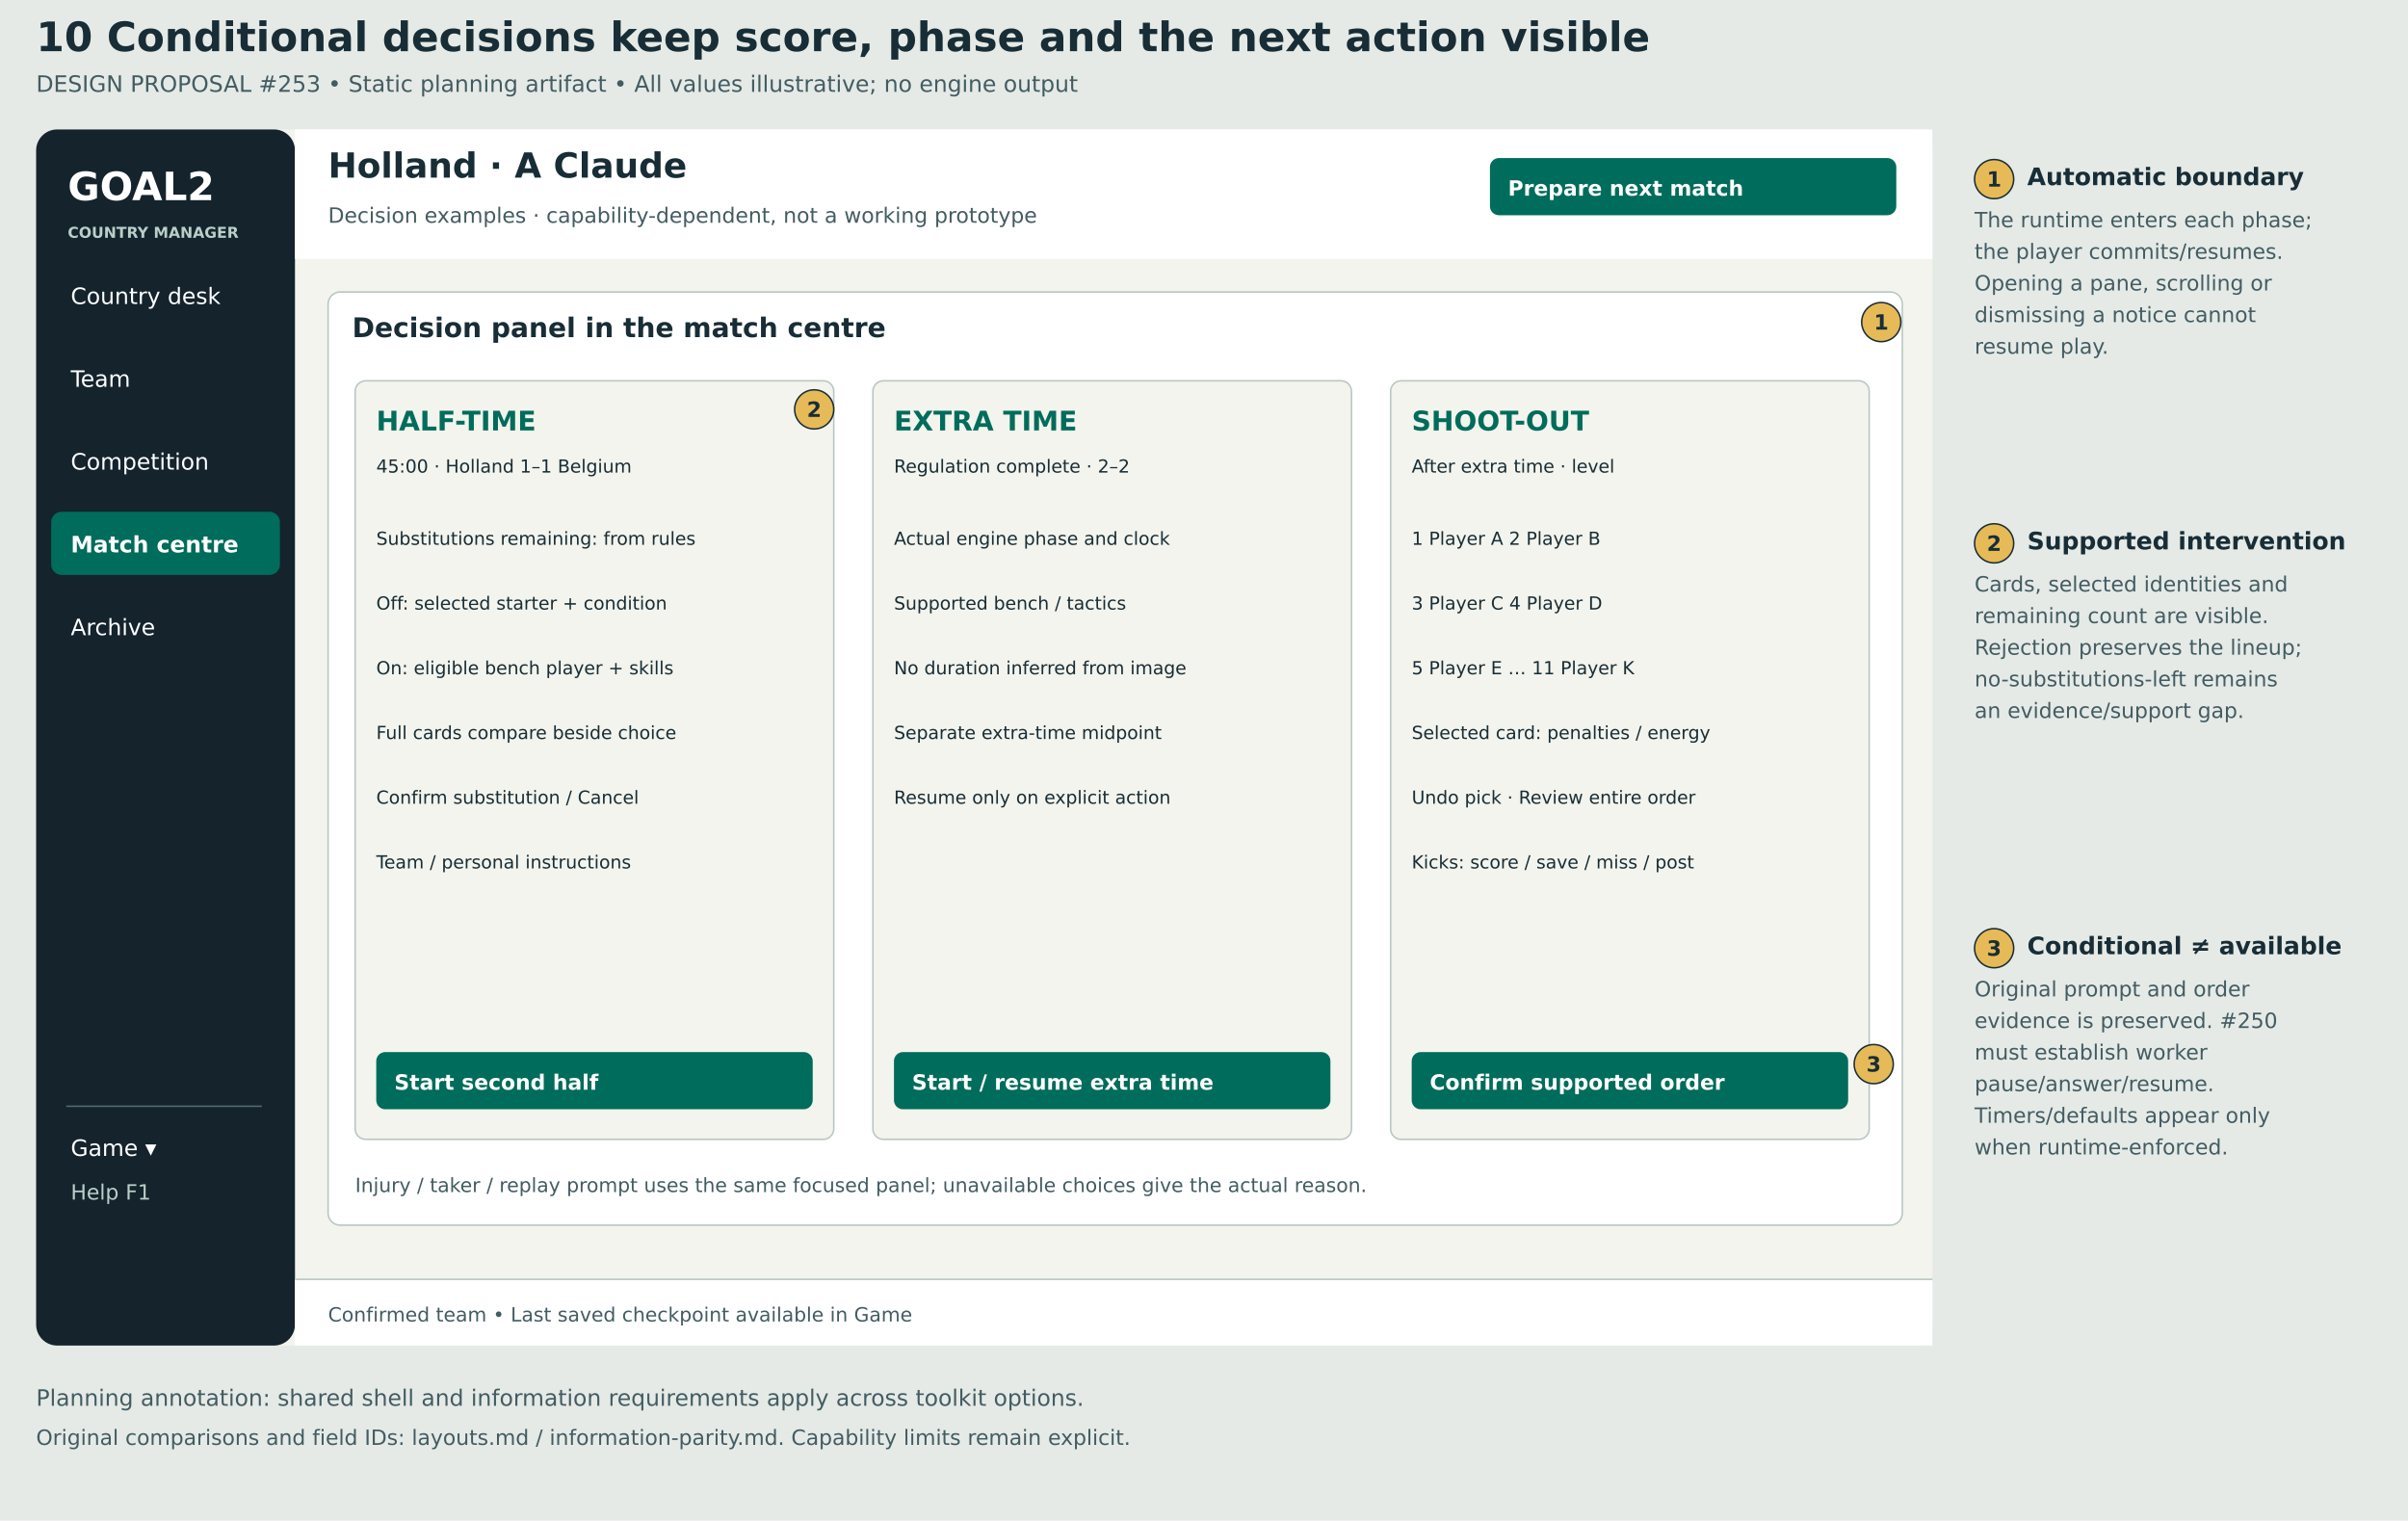
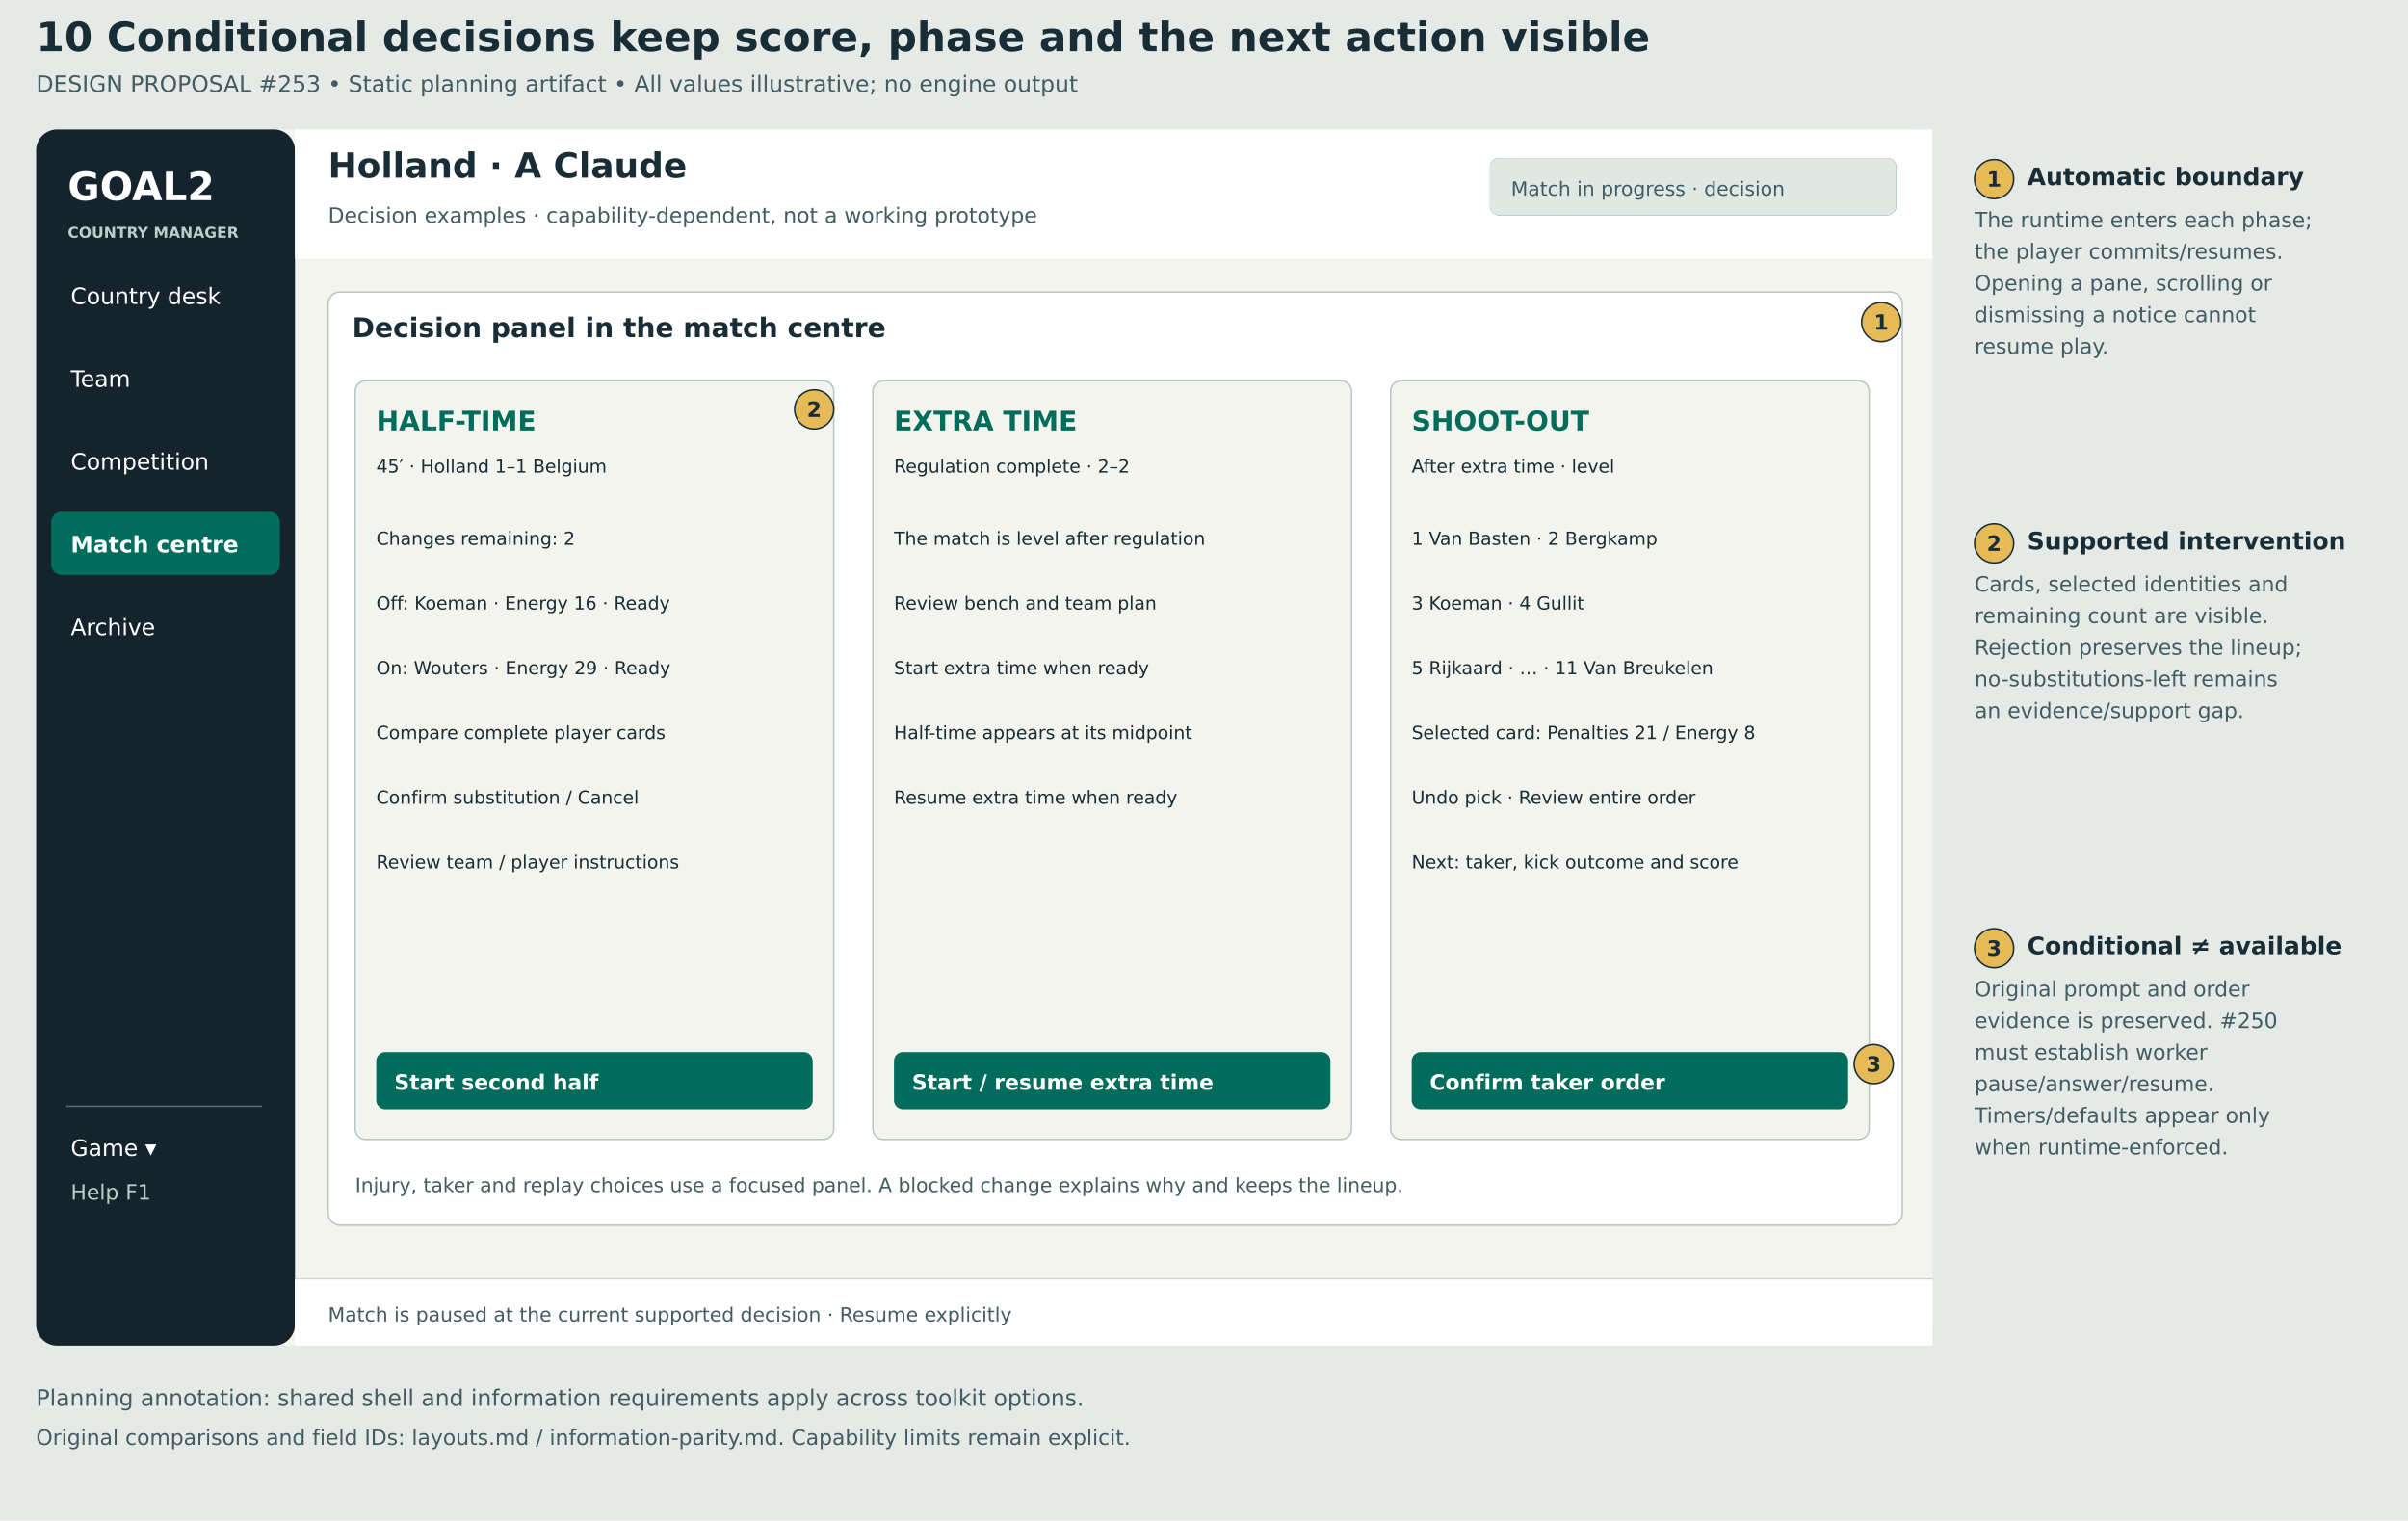
<svg xmlns="http://www.w3.org/2000/svg" width="1600" height="1010" viewBox="0 0 1600 1010" role="img" aria-labelledby="title desc">
  <g font-family="DejaVu Sans, Segoe UI, sans-serif">
    <rect x="0" y="0" width="1600" height="1010" rx="0" fill="#E5EAE7" />
    <text x="24" y="34" fill="#182D36" font-size="27" font-weight="700">10  Conditional decisions keep score, phase and the next action visible</text>
    <text x="24" y="61" fill="#435C62" font-size="15" font-weight="400">DESIGN PROPOSAL #253  •  Static planning artifact  •  All values illustrative; no engine output</text>
    <rect x="24" y="86" width="1260" height="808" rx="14" fill="#F3F4ED" />
    <rect x="24" y="86" width="172" height="808" rx="14" fill="#14232C" />
    <text x="45" y="133" fill="#FFFFFF" font-size="26" font-weight="700">GOAL2</text>
    <text x="45" y="158" fill="#BACFC8" font-size="10" font-weight="700">COUNTRY MANAGER</text>
    <text x="47" y="202" fill="#FFFFFF" font-size="15" font-weight="400">Country desk</text>
    <text x="47" y="257" fill="#FFFFFF" font-size="15" font-weight="400">Team</text>
    <text x="47" y="312" fill="#FFFFFF" font-size="15" font-weight="400">Competition</text>
    <rect x="34" y="340" width="152" height="42" rx="7" fill="#006C5B" />
    <text x="47" y="367" fill="#FFFFFF" font-size="15" font-weight="600">Match centre</text>
    <text x="47" y="422" fill="#FFFFFF" font-size="15" font-weight="400">Archive</text>
    <line x1="44" y1="735" x2="174" y2="735" stroke="#536B71" />
    <text x="47" y="768" fill="#FFFFFF" font-size="15" font-weight="400">Game  ▾</text>
    <text x="47" y="797" fill="#BACFC8" font-size="14" font-weight="400">Help  F1</text>
    <rect x="196" y="86" width="1088" height="86" rx="0" fill="#FFFFFF" />
    <text x="218" y="118" fill="#182D36" font-size="23" font-weight="700">Holland · A Claude</text>
    <text x="218" y="148" fill="#435C62" font-size="14" font-weight="400">Decision examples · capability-dependent, not a working prototype</text>
    <rect x="990" y="105" width="270" height="38" rx="6" fill="#006C5B" />
    <text x="1002" y="130" fill="#FFFFFF" font-size="14" font-weight="600">Prepare next match</text>
    <rect x="196" y="850" width="1088" height="44" rx="0" fill="#FFFFFF" />
    <line x1="196" y1="850" x2="1284" y2="850" stroke="#B7C6C3" />
    <text x="218" y="878" fill="#435C62" font-size="13" font-weight="400">Confirmed team  •  Last saved checkpoint available in Game</text>
+     <rect x="990" y="105" width="270" height="38" rx="6" fill="#E0E8E4" />
+     <text x="1004" y="130" fill="#435C62" font-size="13" font-weight="400">Match in progress · decision</text>
+     <rect x="196" y="850" width="1088" height="44" rx="0" fill="#FFFFFF" />
+     <text x="218" y="878" fill="#435C62" font-size="13" font-weight="400">Match is paused at the current supported decision · Resume explicitly</text>
    <rect x="218" y="194" width="1046" height="620" rx="8" fill="#FFFFFF" stroke="#B7C6C3" />
    <text x="234" y="224" fill="#182D36" font-size="18" font-weight="700">Decision panel in the match centre</text>
    <rect x="236" y="253" width="318" height="504" rx="7" fill="#F3F4ED" stroke="#B7C6C3" />
    <text x="250" y="286" fill="#006C5B" font-size="18" font-weight="700">HALF-TIME</text>
-     <text x="250" y="314" fill="#182D36" font-size="12" font-weight="400">45:00 · Holland 1–1 Belgium</text>
-     <text x="250" y="362" fill="#182D36" font-size="12" font-weight="400">Substitutions remaining: from rules</text>
-     <text x="250" y="405" fill="#182D36" font-size="12" font-weight="400">Off: selected starter + condition</text>
-     <text x="250" y="448" fill="#182D36" font-size="12" font-weight="400">On: eligible bench player + skills</text>
-     <text x="250" y="491" fill="#182D36" font-size="12" font-weight="400">Full cards compare beside choice</text>
+     <text x="250" y="314" fill="#182D36" font-size="12" font-weight="400">45′ · Holland 1–1 Belgium</text>
+     <text x="250" y="362" fill="#182D36" font-size="12" font-weight="400">Changes remaining: 2</text>
+     <text x="250" y="405" fill="#182D36" font-size="12" font-weight="400">Off: Koeman · Energy 16 · Ready</text>
+     <text x="250" y="448" fill="#182D36" font-size="12" font-weight="400">On: Wouters · Energy 29 · Ready</text>
+     <text x="250" y="491" fill="#182D36" font-size="12" font-weight="400">Compare complete player cards</text>
    <text x="250" y="534" fill="#182D36" font-size="12" font-weight="400">Confirm substitution / Cancel</text>
-     <text x="250" y="577" fill="#182D36" font-size="12" font-weight="400">Team / personal instructions</text>
+     <text x="250" y="577" fill="#182D36" font-size="12" font-weight="400">Review team / player instructions</text>
    <rect x="250" y="699" width="290" height="38" rx="6" fill="#006C5B" />
    <text x="262" y="724" fill="#FFFFFF" font-size="14" font-weight="600">Start second half</text>
    <rect x="580" y="253" width="318" height="504" rx="7" fill="#F3F4ED" stroke="#B7C6C3" />
    <text x="594" y="286" fill="#006C5B" font-size="18" font-weight="700">EXTRA TIME</text>
    <text x="594" y="314" fill="#182D36" font-size="12" font-weight="400">Regulation complete · 2–2</text>
-     <text x="594" y="362" fill="#182D36" font-size="12" font-weight="400">Actual engine phase and clock</text>
-     <text x="594" y="405" fill="#182D36" font-size="12" font-weight="400">Supported bench / tactics</text>
-     <text x="594" y="448" fill="#182D36" font-size="12" font-weight="400">No duration inferred from image</text>
-     <text x="594" y="491" fill="#182D36" font-size="12" font-weight="400">Separate extra-time midpoint</text>
-     <text x="594" y="534" fill="#182D36" font-size="12" font-weight="400">Resume only on explicit action</text>
+     <text x="594" y="362" fill="#182D36" font-size="12" font-weight="400">The match is level after regulation</text>
+     <text x="594" y="405" fill="#182D36" font-size="12" font-weight="400">Review bench and team plan</text>
+     <text x="594" y="448" fill="#182D36" font-size="12" font-weight="400">Start extra time when ready</text>
+     <text x="594" y="491" fill="#182D36" font-size="12" font-weight="400">Half-time appears at its midpoint</text>
+     <text x="594" y="534" fill="#182D36" font-size="12" font-weight="400">Resume extra time when ready</text>
    <rect x="594" y="699" width="290" height="38" rx="6" fill="#006C5B" />
    <text x="606" y="724" fill="#FFFFFF" font-size="14" font-weight="600">Start / resume extra time</text>
    <rect x="924" y="253" width="318" height="504" rx="7" fill="#F3F4ED" stroke="#B7C6C3" />
    <text x="938" y="286" fill="#006C5B" font-size="18" font-weight="700">SHOOT-OUT</text>
    <text x="938" y="314" fill="#182D36" font-size="12" font-weight="400">After extra time · level</text>
-     <text x="938" y="362" fill="#182D36" font-size="12" font-weight="400">1  Player A     2  Player B</text>
-     <text x="938" y="405" fill="#182D36" font-size="12" font-weight="400">3  Player C     4  Player D</text>
-     <text x="938" y="448" fill="#182D36" font-size="12" font-weight="400">5  Player E     …     11  Player K</text>
-     <text x="938" y="491" fill="#182D36" font-size="12" font-weight="400">Selected card: penalties / energy</text>
+     <text x="938" y="362" fill="#182D36" font-size="12" font-weight="400">1 Van Basten · 2 Bergkamp</text>
+     <text x="938" y="405" fill="#182D36" font-size="12" font-weight="400">3 Koeman · 4 Gullit</text>
+     <text x="938" y="448" fill="#182D36" font-size="12" font-weight="400">5 Rijkaard · … · 11 Van Breukelen</text>
+     <text x="938" y="491" fill="#182D36" font-size="12" font-weight="400">Selected card: Penalties 21 / Energy 8</text>
    <text x="938" y="534" fill="#182D36" font-size="12" font-weight="400">Undo pick · Review entire order</text>
-     <text x="938" y="577" fill="#182D36" font-size="12" font-weight="400">Kicks: score / save / miss / post</text>
+     <text x="938" y="577" fill="#182D36" font-size="12" font-weight="400">Next: taker, kick outcome and score</text>
    <rect x="938" y="699" width="290" height="38" rx="6" fill="#006C5B" />
-     <text x="950" y="724" fill="#FFFFFF" font-size="14" font-weight="600">Confirm supported order</text>
-     <text x="236" y="792" fill="#435C62" font-size="13" font-weight="400">Injury / taker / replay prompt uses the same focused panel; unavailable choices give the actual reason.</text>
+     <text x="950" y="724" fill="#FFFFFF" font-size="14" font-weight="600">Confirm taker order</text>
+     <text x="236" y="792" fill="#435C62" font-size="13" font-weight="400">Injury, taker and replay choices use a focused panel. A blocked change explains why and keeps the lineup.</text>
    <circle cx="1250" cy="214" r="13" fill="#E5BA57" stroke="#182D36" />
    <text x="1250" y="219" fill="#182D36" font-size="14" font-weight="700" text-anchor="middle">1</text>
    <circle cx="541" cy="272" r="13" fill="#E5BA57" stroke="#182D36" />
    <text x="541" y="277" fill="#182D36" font-size="14" font-weight="700" text-anchor="middle">2</text>
    <circle cx="1245" cy="707" r="13" fill="#E5BA57" stroke="#182D36" />
    <text x="1245" y="712" fill="#182D36" font-size="14" font-weight="700" text-anchor="middle">3</text>
    <circle cx="1325" cy="119" r="13" fill="#E5BA57" stroke="#182D36" />
    <text x="1325" y="124" fill="#182D36" font-size="14" font-weight="700" text-anchor="middle">1</text>
    <text x="1347" y="123" fill="#182D36" font-size="16" font-weight="700">Automatic boundary</text>
    <text x="1312" y="151" fill="#435C62" font-size="14" font-weight="400">The runtime enters each phase;</text>
    <text x="1312" y="172" fill="#435C62" font-size="14" font-weight="400">the player commits/resumes.</text>
    <text x="1312" y="193" fill="#435C62" font-size="14" font-weight="400">Opening a pane, scrolling or</text>
    <text x="1312" y="214" fill="#435C62" font-size="14" font-weight="400">dismissing a notice cannot</text>
    <text x="1312" y="235" fill="#435C62" font-size="14" font-weight="400">resume play.</text>
    <circle cx="1325" cy="361" r="13" fill="#E5BA57" stroke="#182D36" />
    <text x="1325" y="366" fill="#182D36" font-size="14" font-weight="700" text-anchor="middle">2</text>
    <text x="1347" y="365" fill="#182D36" font-size="16" font-weight="700">Supported intervention</text>
    <text x="1312" y="393" fill="#435C62" font-size="14" font-weight="400">Cards, selected identities and</text>
    <text x="1312" y="414" fill="#435C62" font-size="14" font-weight="400">remaining count are visible.</text>
    <text x="1312" y="435" fill="#435C62" font-size="14" font-weight="400">Rejection preserves the lineup;</text>
    <text x="1312" y="456" fill="#435C62" font-size="14" font-weight="400">no-substitutions-left remains</text>
    <text x="1312" y="477" fill="#435C62" font-size="14" font-weight="400">an evidence/support gap.</text>
    <circle cx="1325" cy="630" r="13" fill="#E5BA57" stroke="#182D36" />
    <text x="1325" y="635" fill="#182D36" font-size="14" font-weight="700" text-anchor="middle">3</text>
    <text x="1347" y="634" fill="#182D36" font-size="16" font-weight="700">Conditional ≠ available</text>
    <text x="1312" y="662" fill="#435C62" font-size="14" font-weight="400">Original prompt and order</text>
    <text x="1312" y="683" fill="#435C62" font-size="14" font-weight="400">evidence is preserved. #250</text>
    <text x="1312" y="704" fill="#435C62" font-size="14" font-weight="400">must establish worker</text>
    <text x="1312" y="725" fill="#435C62" font-size="14" font-weight="400">pause/answer/resume.</text>
    <text x="1312" y="746" fill="#435C62" font-size="14" font-weight="400">Timers/defaults appear only</text>
    <text x="1312" y="767" fill="#435C62" font-size="14" font-weight="400">when runtime-enforced.</text>
    <text x="24" y="934" fill="#435C62" font-size="15" font-weight="400">Planning annotation: shared shell and information requirements apply across toolkit options.</text>
    <text x="24" y="960" fill="#435C62" font-size="14" font-weight="400">Original comparisons and field IDs: layouts.md / information-parity.md. Capability limits remain explicit.</text>
  </g>
</svg>
